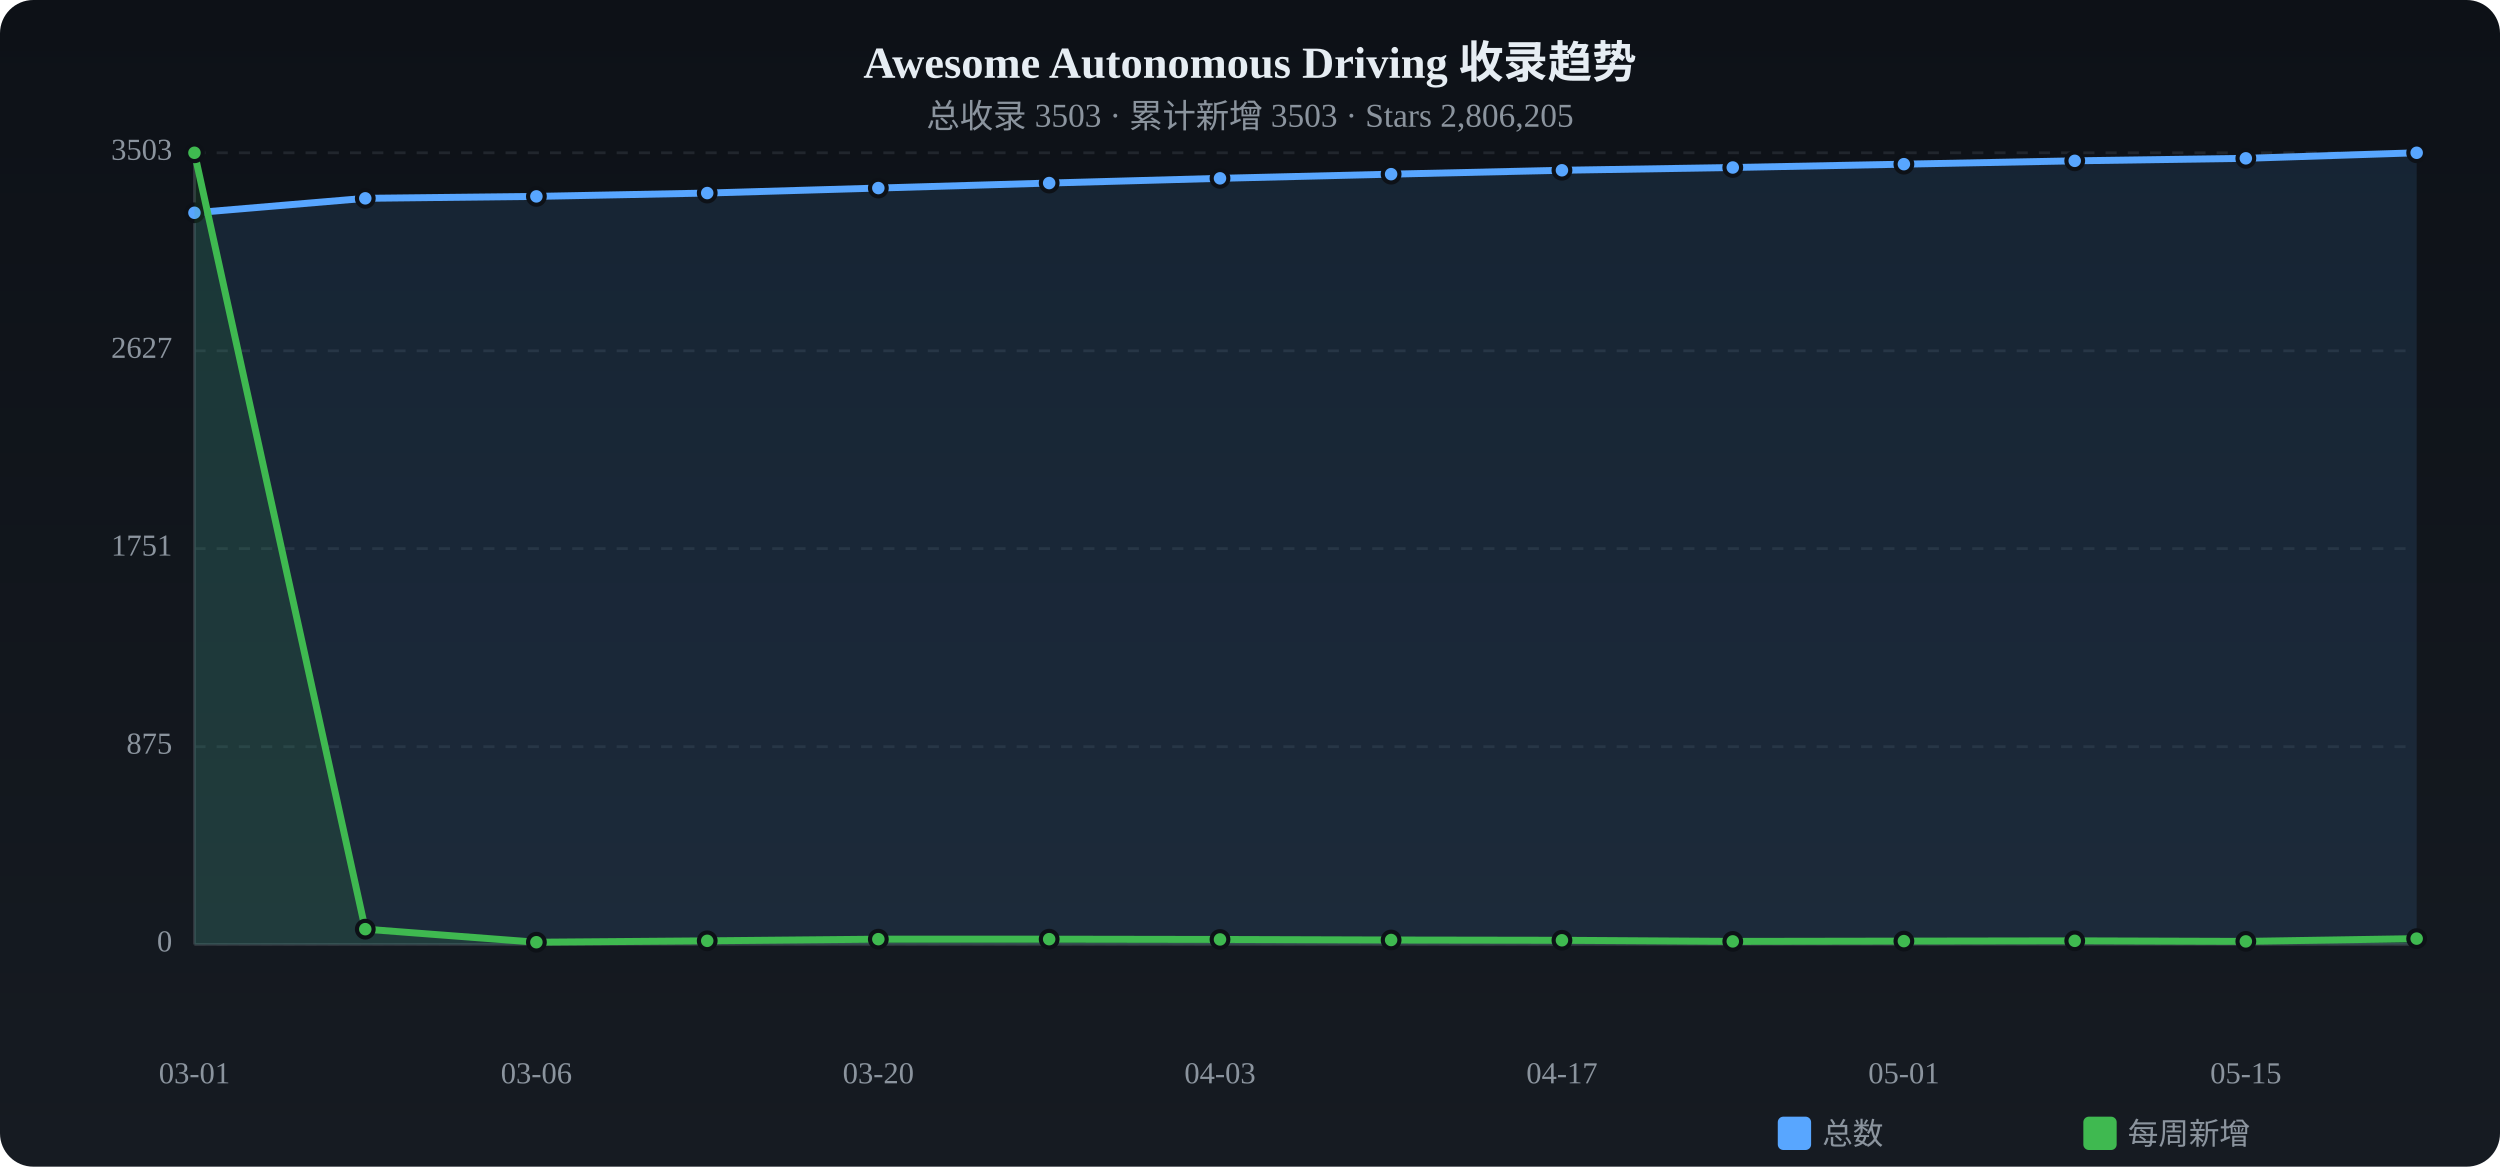
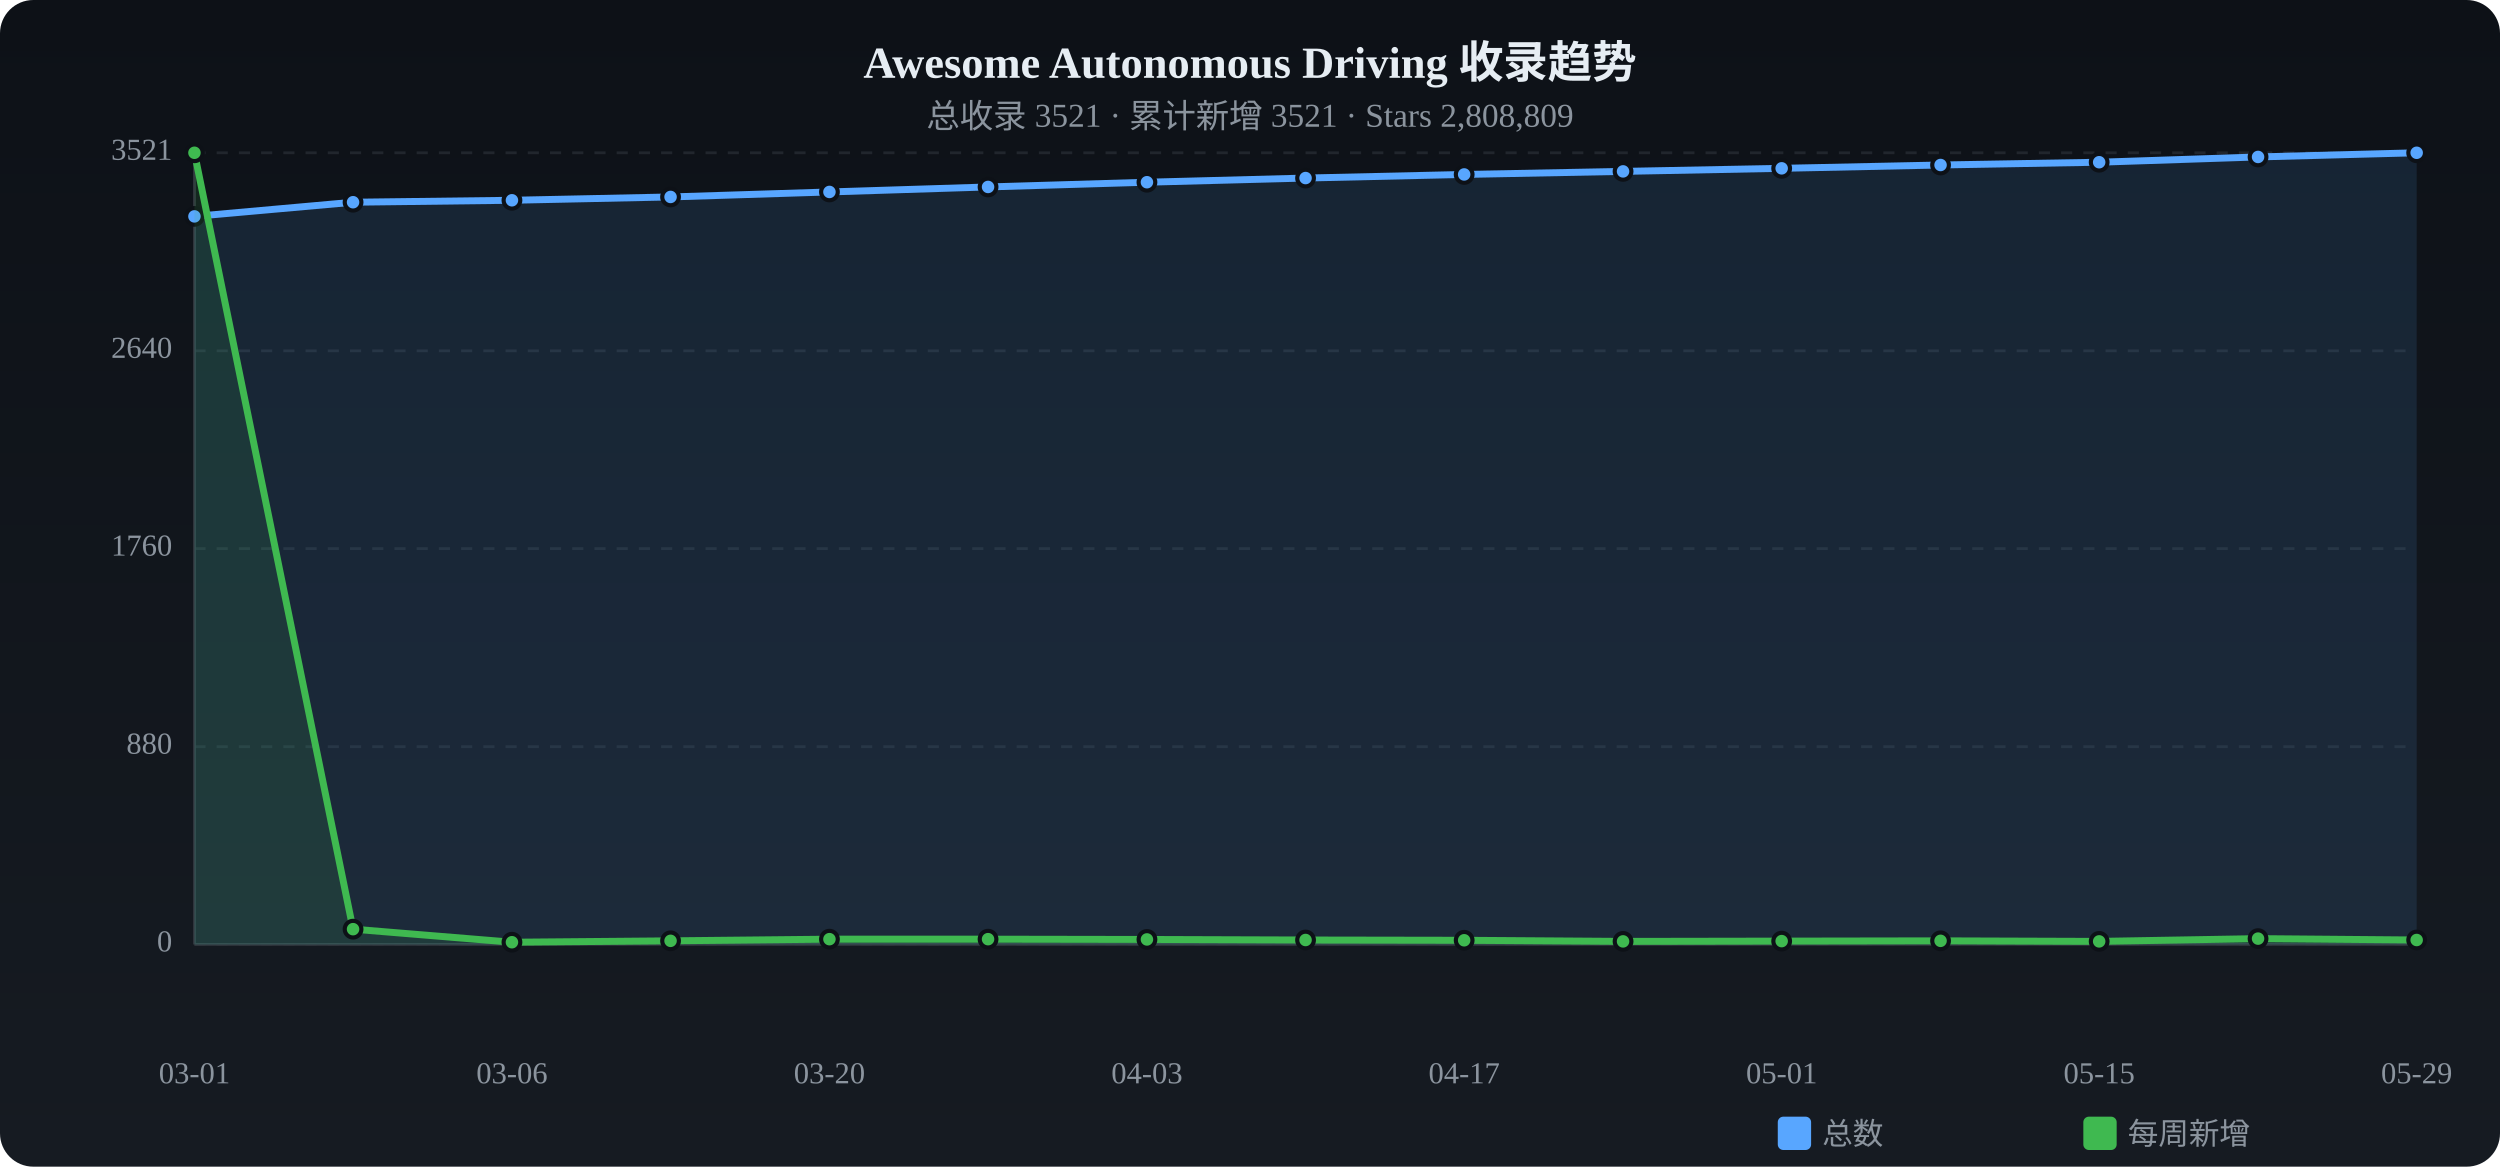
<svg xmlns="http://www.w3.org/2000/svg" viewBox="0 0 900 420" width="900" height="420">
  <defs>
    <linearGradient id="tbg" x1="0%" y1="0%" x2="0%" y2="100%">
      <stop offset="0%" stop-color="#0d1117" />
      <stop offset="100%" stop-color="#161b22" />
    </linearGradient>
  </defs>
  <rect width="900" height="420" rx="12" fill="url(#tbg)" />
  <text x="450.0" y="28" text-anchor="middle" fill="#e6edf3" font-size="16" font-weight="bold">Awesome Autonomous Driving 收录趋势</text>
-   <text x="450.0" y="46" text-anchor="middle" fill="#8b949e" font-size="12">总收录 3503 · 累计新增 3503 · Stars 2,806,205</text>
+   <text x="450.0" y="46" text-anchor="middle" fill="#8b949e" font-size="12">总收录 3521 · 累计新增 3521 · Stars 2,808,809</text>
  <text x="62" y="340.0" text-anchor="end" fill="#8b949e" font-size="11" dominant-baseline="middle">0</text>
  <line x1="70" y1="340.0" x2="870" y2="340.0" stroke="#21262d" stroke-dasharray="4 4" />
-   <text x="62" y="268.8" text-anchor="end" fill="#8b949e" font-size="11" dominant-baseline="middle">875</text>
+   <text x="62" y="268.8" text-anchor="end" fill="#8b949e" font-size="11" dominant-baseline="middle">880</text>
  <line x1="70" y1="268.8" x2="870" y2="268.8" stroke="#21262d" stroke-dasharray="4 4" />
-   <text x="62" y="197.5" text-anchor="end" fill="#8b949e" font-size="11" dominant-baseline="middle">1751</text>
+   <text x="62" y="197.5" text-anchor="end" fill="#8b949e" font-size="11" dominant-baseline="middle">1760</text>
  <line x1="70" y1="197.5" x2="870" y2="197.5" stroke="#21262d" stroke-dasharray="4 4" />
-   <text x="62" y="126.3" text-anchor="end" fill="#8b949e" font-size="11" dominant-baseline="middle">2627</text>
+   <text x="62" y="126.3" text-anchor="end" fill="#8b949e" font-size="11" dominant-baseline="middle">2640</text>
  <line x1="70" y1="126.3" x2="870" y2="126.3" stroke="#21262d" stroke-dasharray="4 4" />
-   <text x="62" y="55.0" text-anchor="end" fill="#8b949e" font-size="11" dominant-baseline="middle">3503</text>
+   <text x="62" y="55.0" text-anchor="end" fill="#8b949e" font-size="11" dominant-baseline="middle">3521</text>
  <line x1="70" y1="55.0" x2="870" y2="55.0" stroke="#21262d" stroke-dasharray="4 4" />
  <line x1="70" y1="55" x2="70" y2="340" stroke="#30363d" />
  <line x1="70" y1="340" x2="870" y2="340" stroke="#30363d" />
-   <path d="M70.0,76.6 L131.5,71.4 L193.1,70.7 L254.6,69.5 L316.2,67.7 L377.7,65.9 L439.2,64.2 L500.8,62.7 L562.3,61.3 L623.8,60.3 L685.4,59.1 L746.9,57.9 L808.5,57.0 L870.0,55.0 L870.0,340 L70.0,340 Z" fill="#58a6ff" opacity="0.12" />
-   <polyline points="70.0,76.6 131.5,71.4 193.1,70.7 254.6,69.5 316.2,67.7 377.7,65.9 439.2,64.2 500.8,62.7 562.3,61.3 623.8,60.3 685.4,59.1 746.9,57.9 808.5,57.0 870.0,55.0" fill="none" stroke="#58a6ff" stroke-width="2.5" stroke-linecap="round" stroke-linejoin="round" />
-   <circle cx="70.0" cy="76.6" r="3" fill="#58a6ff" stroke="#0d1117" stroke-width="1.5" />
-   <circle cx="131.5" cy="71.4" r="3" fill="#58a6ff" stroke="#0d1117" stroke-width="1.5" />
-   <circle cx="193.1" cy="70.7" r="3" fill="#58a6ff" stroke="#0d1117" stroke-width="1.5" />
-   <circle cx="254.6" cy="69.5" r="3" fill="#58a6ff" stroke="#0d1117" stroke-width="1.5" />
-   <circle cx="316.2" cy="67.7" r="3" fill="#58a6ff" stroke="#0d1117" stroke-width="1.5" />
-   <circle cx="377.7" cy="65.9" r="3" fill="#58a6ff" stroke="#0d1117" stroke-width="1.5" />
-   <circle cx="439.2" cy="64.2" r="3" fill="#58a6ff" stroke="#0d1117" stroke-width="1.5" />
-   <circle cx="500.8" cy="62.7" r="3" fill="#58a6ff" stroke="#0d1117" stroke-width="1.5" />
-   <circle cx="562.3" cy="61.3" r="3" fill="#58a6ff" stroke="#0d1117" stroke-width="1.5" />
-   <circle cx="623.8" cy="60.3" r="3" fill="#58a6ff" stroke="#0d1117" stroke-width="1.5" />
-   <circle cx="685.4" cy="59.1" r="3" fill="#58a6ff" stroke="#0d1117" stroke-width="1.5" />
-   <circle cx="746.9" cy="57.9" r="3" fill="#58a6ff" stroke="#0d1117" stroke-width="1.5" />
-   <circle cx="808.5" cy="57.0" r="3" fill="#58a6ff" stroke="#0d1117" stroke-width="1.5" />
+   <path d="M70.0,77.9 L127.1,72.8 L184.3,72.1 L241.4,70.9 L298.6,69.1 L355.7,67.3 L412.9,65.6 L470.0,64.1 L527.1,62.8 L584.3,61.7 L641.4,60.6 L698.6,59.4 L755.7,58.4 L812.9,56.5 L870.0,55.0 L870.0,340 L70.0,340 Z" fill="#58a6ff" opacity="0.12" />
+   <polyline points="70.0,77.9 127.1,72.8 184.3,72.1 241.4,70.9 298.6,69.1 355.7,67.3 412.9,65.6 470.0,64.1 527.1,62.8 584.3,61.7 641.4,60.6 698.6,59.4 755.7,58.4 812.9,56.5 870.0,55.0" fill="none" stroke="#58a6ff" stroke-width="2.5" stroke-linecap="round" stroke-linejoin="round" />
+   <circle cx="70.0" cy="77.9" r="3" fill="#58a6ff" stroke="#0d1117" stroke-width="1.5" />
+   <circle cx="127.1" cy="72.8" r="3" fill="#58a6ff" stroke="#0d1117" stroke-width="1.5" />
+   <circle cx="184.3" cy="72.1" r="3" fill="#58a6ff" stroke="#0d1117" stroke-width="1.5" />
+   <circle cx="241.4" cy="70.9" r="3" fill="#58a6ff" stroke="#0d1117" stroke-width="1.5" />
+   <circle cx="298.6" cy="69.1" r="3" fill="#58a6ff" stroke="#0d1117" stroke-width="1.5" />
+   <circle cx="355.7" cy="67.3" r="3" fill="#58a6ff" stroke="#0d1117" stroke-width="1.5" />
+   <circle cx="412.9" cy="65.6" r="3" fill="#58a6ff" stroke="#0d1117" stroke-width="1.5" />
+   <circle cx="470.0" cy="64.1" r="3" fill="#58a6ff" stroke="#0d1117" stroke-width="1.5" />
+   <circle cx="527.1" cy="62.8" r="3" fill="#58a6ff" stroke="#0d1117" stroke-width="1.5" />
+   <circle cx="584.3" cy="61.7" r="3" fill="#58a6ff" stroke="#0d1117" stroke-width="1.5" />
+   <circle cx="641.4" cy="60.6" r="3" fill="#58a6ff" stroke="#0d1117" stroke-width="1.5" />
+   <circle cx="698.6" cy="59.4" r="3" fill="#58a6ff" stroke="#0d1117" stroke-width="1.5" />
+   <circle cx="755.7" cy="58.4" r="3" fill="#58a6ff" stroke="#0d1117" stroke-width="1.5" />
+   <circle cx="812.9" cy="56.5" r="3" fill="#58a6ff" stroke="#0d1117" stroke-width="1.5" />
  <circle cx="870.0" cy="55.0" r="3" fill="#58a6ff" stroke="#0d1117" stroke-width="1.5" />
-   <path d="M70.0,55.0 L131.5,334.5 L193.1,339.2 L254.6,338.7 L316.2,338.1 L377.7,338.1 L439.2,338.2 L500.8,338.4 L562.3,338.5 L623.8,338.9 L685.4,338.8 L746.9,338.7 L808.5,338.9 L870.0,337.9 L870.0,340 L70.0,340 Z" fill="#3fb950" opacity="0.12" />
-   <polyline points="70.0,55.0 131.5,334.5 193.1,339.2 254.6,338.7 316.2,338.1 377.7,338.1 439.2,338.2 500.8,338.4 562.3,338.5 623.8,338.9 685.4,338.8 746.9,338.7 808.5,338.9 870.0,337.9" fill="none" stroke="#3fb950" stroke-width="2.5" stroke-linecap="round" stroke-linejoin="round" />
+   <path d="M70.0,55.0 L127.1,334.5 L184.3,339.2 L241.4,338.7 L298.6,338.1 L355.7,338.1 L412.9,338.2 L470.0,338.4 L527.1,338.5 L584.3,338.9 L641.4,338.8 L698.6,338.7 L755.7,338.9 L812.9,337.9 L870.0,338.4 L870.0,340 L70.0,340 Z" fill="#3fb950" opacity="0.12" />
+   <polyline points="70.0,55.0 127.1,334.5 184.3,339.2 241.4,338.7 298.6,338.1 355.7,338.1 412.9,338.2 470.0,338.4 527.1,338.5 584.3,338.9 641.4,338.8 698.6,338.7 755.7,338.9 812.9,337.9 870.0,338.4" fill="none" stroke="#3fb950" stroke-width="2.5" stroke-linecap="round" stroke-linejoin="round" />
  <circle cx="70.0" cy="55.0" r="3" fill="#3fb950" stroke="#0d1117" stroke-width="1.5" />
-   <circle cx="131.5" cy="334.5" r="3" fill="#3fb950" stroke="#0d1117" stroke-width="1.5" />
-   <circle cx="193.1" cy="339.2" r="3" fill="#3fb950" stroke="#0d1117" stroke-width="1.5" />
-   <circle cx="254.6" cy="338.7" r="3" fill="#3fb950" stroke="#0d1117" stroke-width="1.5" />
-   <circle cx="316.2" cy="338.1" r="3" fill="#3fb950" stroke="#0d1117" stroke-width="1.5" />
-   <circle cx="377.7" cy="338.1" r="3" fill="#3fb950" stroke="#0d1117" stroke-width="1.5" />
-   <circle cx="439.2" cy="338.2" r="3" fill="#3fb950" stroke="#0d1117" stroke-width="1.5" />
-   <circle cx="500.8" cy="338.4" r="3" fill="#3fb950" stroke="#0d1117" stroke-width="1.5" />
-   <circle cx="562.3" cy="338.5" r="3" fill="#3fb950" stroke="#0d1117" stroke-width="1.5" />
-   <circle cx="623.8" cy="338.9" r="3" fill="#3fb950" stroke="#0d1117" stroke-width="1.5" />
-   <circle cx="685.4" cy="338.8" r="3" fill="#3fb950" stroke="#0d1117" stroke-width="1.5" />
-   <circle cx="746.9" cy="338.7" r="3" fill="#3fb950" stroke="#0d1117" stroke-width="1.5" />
-   <circle cx="808.5" cy="338.9" r="3" fill="#3fb950" stroke="#0d1117" stroke-width="1.5" />
-   <circle cx="870.0" cy="337.9" r="3" fill="#3fb950" stroke="#0d1117" stroke-width="1.5" />
+   <circle cx="127.1" cy="334.5" r="3" fill="#3fb950" stroke="#0d1117" stroke-width="1.5" />
+   <circle cx="184.3" cy="339.2" r="3" fill="#3fb950" stroke="#0d1117" stroke-width="1.5" />
+   <circle cx="241.4" cy="338.7" r="3" fill="#3fb950" stroke="#0d1117" stroke-width="1.5" />
+   <circle cx="298.6" cy="338.1" r="3" fill="#3fb950" stroke="#0d1117" stroke-width="1.5" />
+   <circle cx="355.7" cy="338.1" r="3" fill="#3fb950" stroke="#0d1117" stroke-width="1.5" />
+   <circle cx="412.9" cy="338.2" r="3" fill="#3fb950" stroke="#0d1117" stroke-width="1.5" />
+   <circle cx="470.0" cy="338.4" r="3" fill="#3fb950" stroke="#0d1117" stroke-width="1.5" />
+   <circle cx="527.1" cy="338.5" r="3" fill="#3fb950" stroke="#0d1117" stroke-width="1.5" />
+   <circle cx="584.3" cy="338.9" r="3" fill="#3fb950" stroke="#0d1117" stroke-width="1.5" />
+   <circle cx="641.4" cy="338.8" r="3" fill="#3fb950" stroke="#0d1117" stroke-width="1.5" />
+   <circle cx="698.6" cy="338.7" r="3" fill="#3fb950" stroke="#0d1117" stroke-width="1.5" />
+   <circle cx="755.7" cy="338.9" r="3" fill="#3fb950" stroke="#0d1117" stroke-width="1.5" />
+   <circle cx="812.9" cy="337.9" r="3" fill="#3fb950" stroke="#0d1117" stroke-width="1.5" />
+   <circle cx="870.0" cy="338.4" r="3" fill="#3fb950" stroke="#0d1117" stroke-width="1.5" />
  <text x="70.0" y="390" text-anchor="middle" fill="#8b949e" font-size="11">03-01</text>
-   <text x="193.1" y="390" text-anchor="middle" fill="#8b949e" font-size="11">03-06</text>
-   <text x="316.2" y="390" text-anchor="middle" fill="#8b949e" font-size="11">03-20</text>
-   <text x="439.2" y="390" text-anchor="middle" fill="#8b949e" font-size="11">04-03</text>
-   <text x="562.3" y="390" text-anchor="middle" fill="#8b949e" font-size="11">04-17</text>
-   <text x="685.4" y="390" text-anchor="middle" fill="#8b949e" font-size="11">05-01</text>
-   <text x="808.5" y="390" text-anchor="middle" fill="#8b949e" font-size="11">05-15</text>
+   <text x="184.3" y="390" text-anchor="middle" fill="#8b949e" font-size="11">03-06</text>
+   <text x="298.6" y="390" text-anchor="middle" fill="#8b949e" font-size="11">03-20</text>
+   <text x="412.9" y="390" text-anchor="middle" fill="#8b949e" font-size="11">04-03</text>
+   <text x="527.1" y="390" text-anchor="middle" fill="#8b949e" font-size="11">04-17</text>
+   <text x="641.4" y="390" text-anchor="middle" fill="#8b949e" font-size="11">05-01</text>
+   <text x="755.7" y="390" text-anchor="middle" fill="#8b949e" font-size="11">05-15</text>
+   <text x="870.0" y="390" text-anchor="middle" fill="#8b949e" font-size="11">05-29</text>
  <rect x="640" y="402" width="12" height="12" rx="2" fill="#58a6ff" />
  <text x="656" y="412" fill="#8b949e" font-size="11">总数</text>
  <rect x="750" y="402" width="12" height="12" rx="2" fill="#3fb950" />
  <text x="766" y="412" fill="#8b949e" font-size="11">每周新增</text>
</svg>
